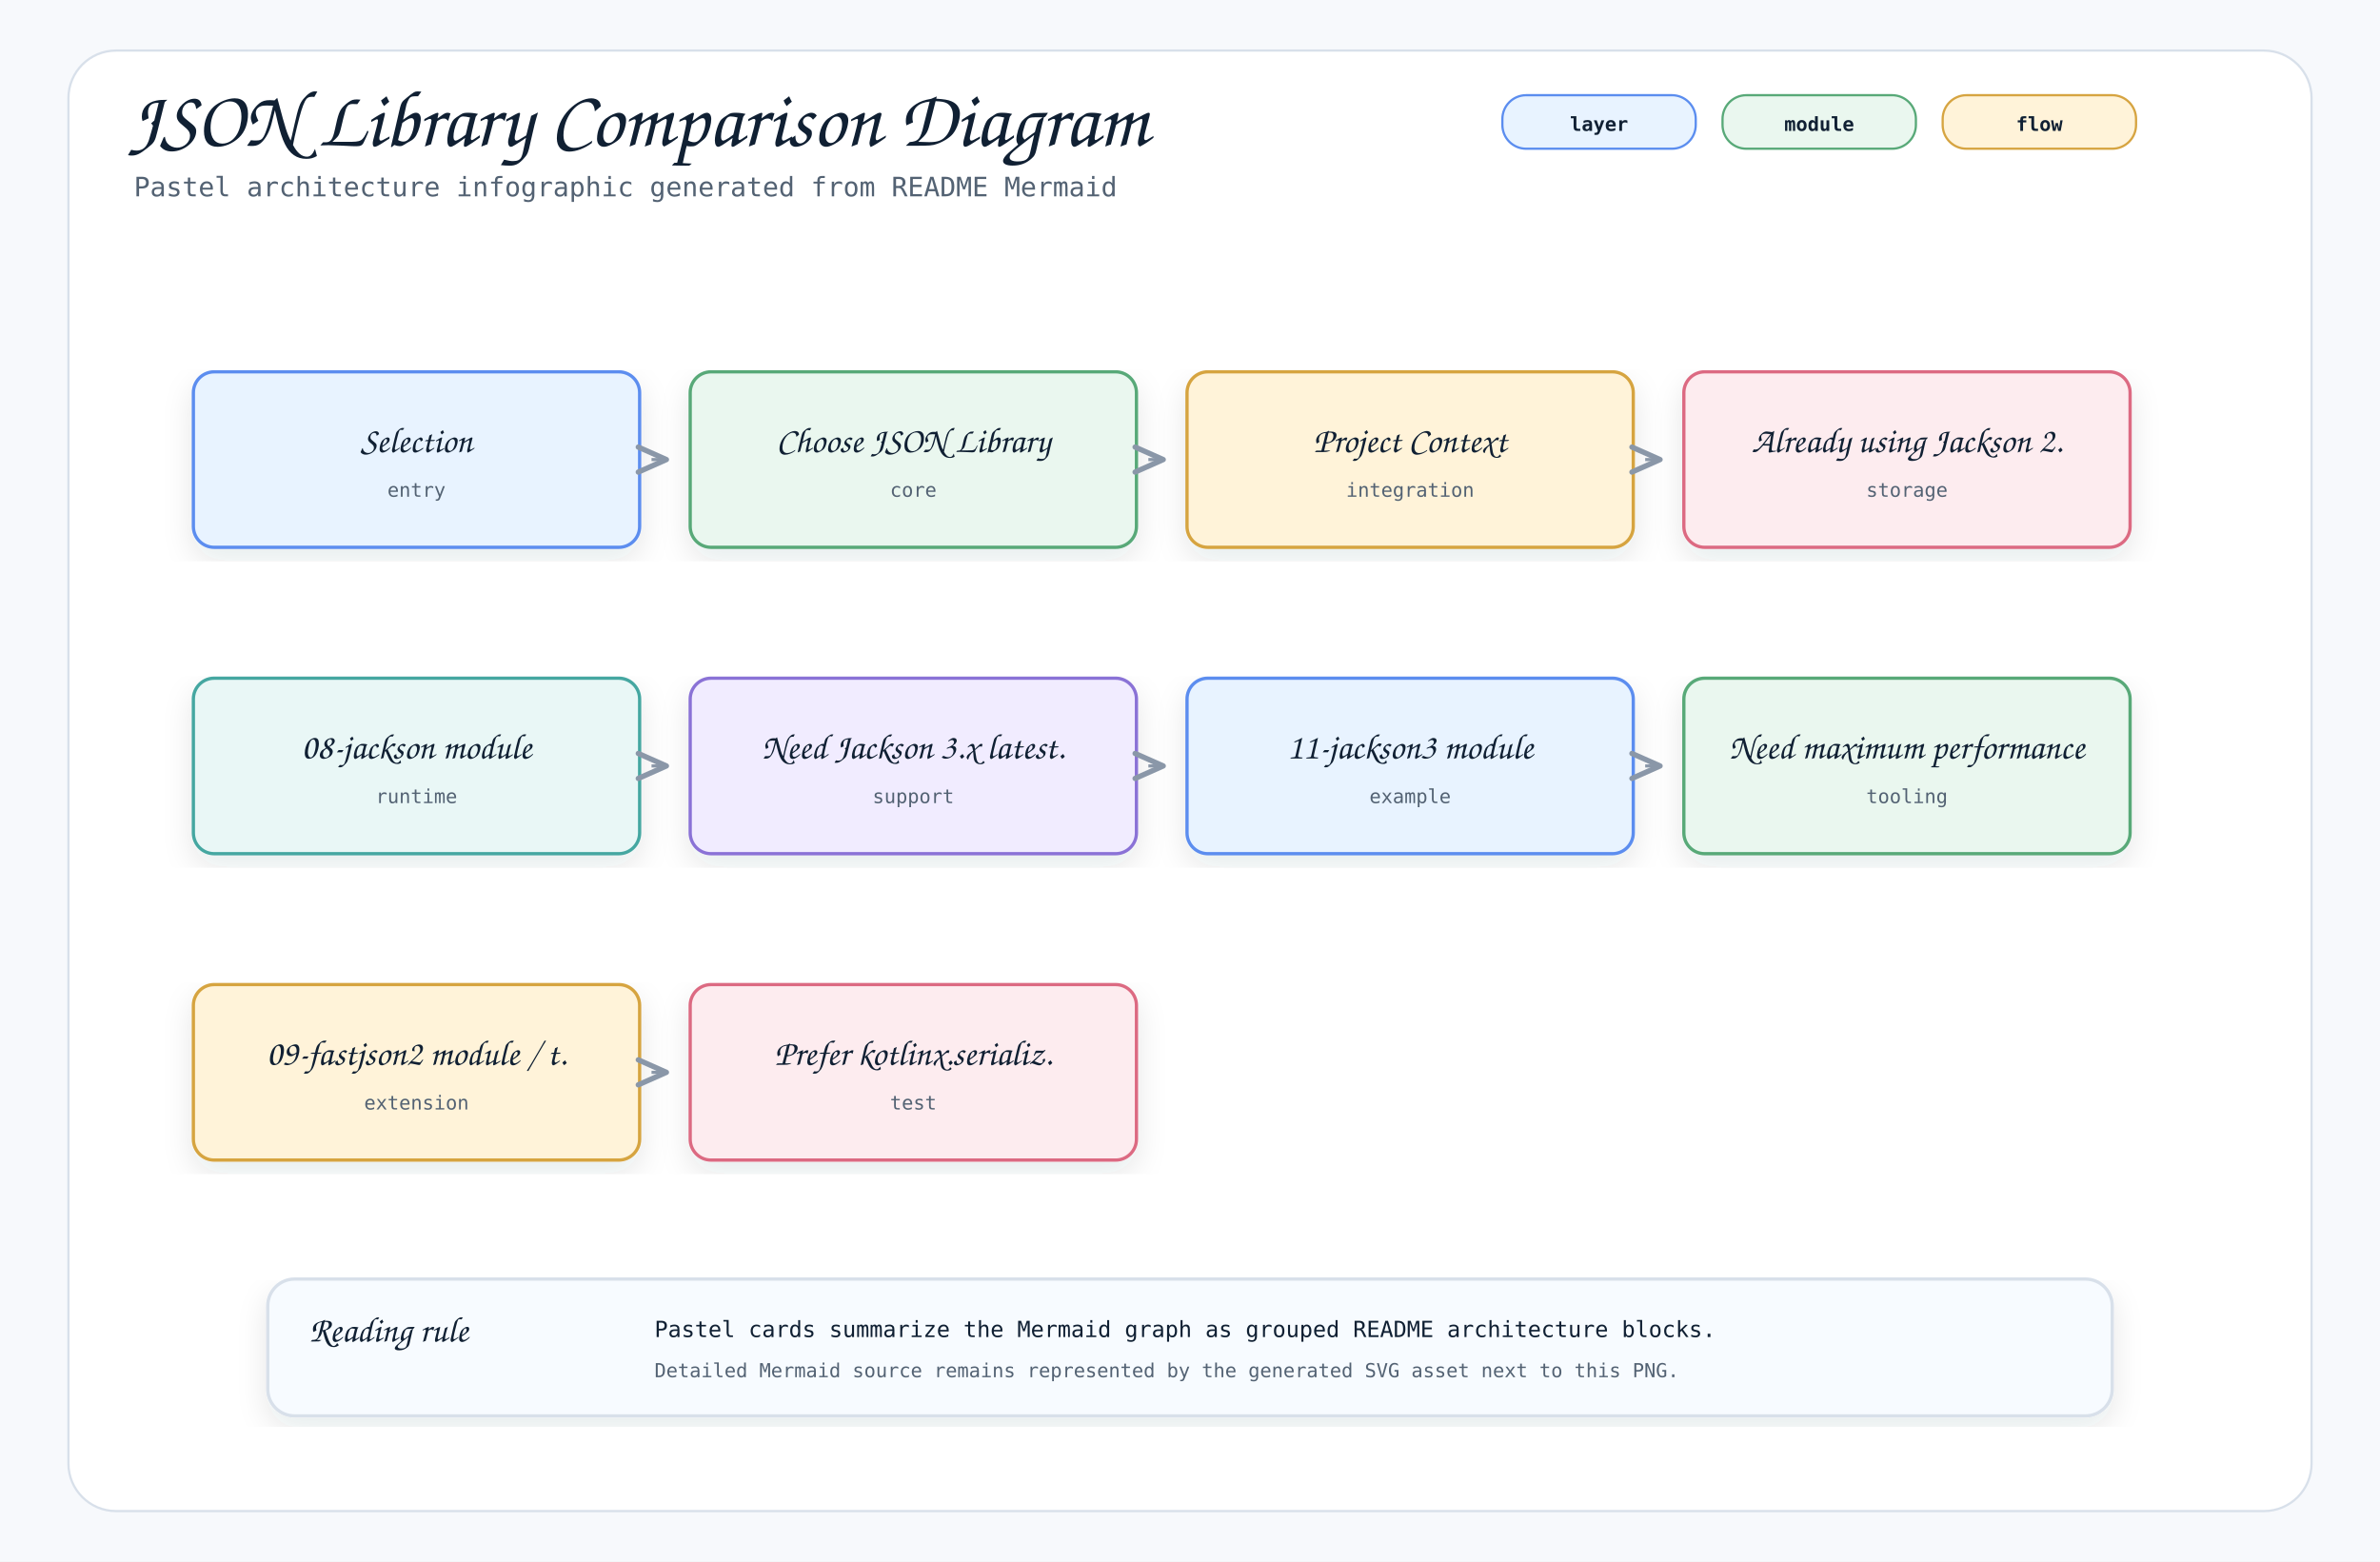
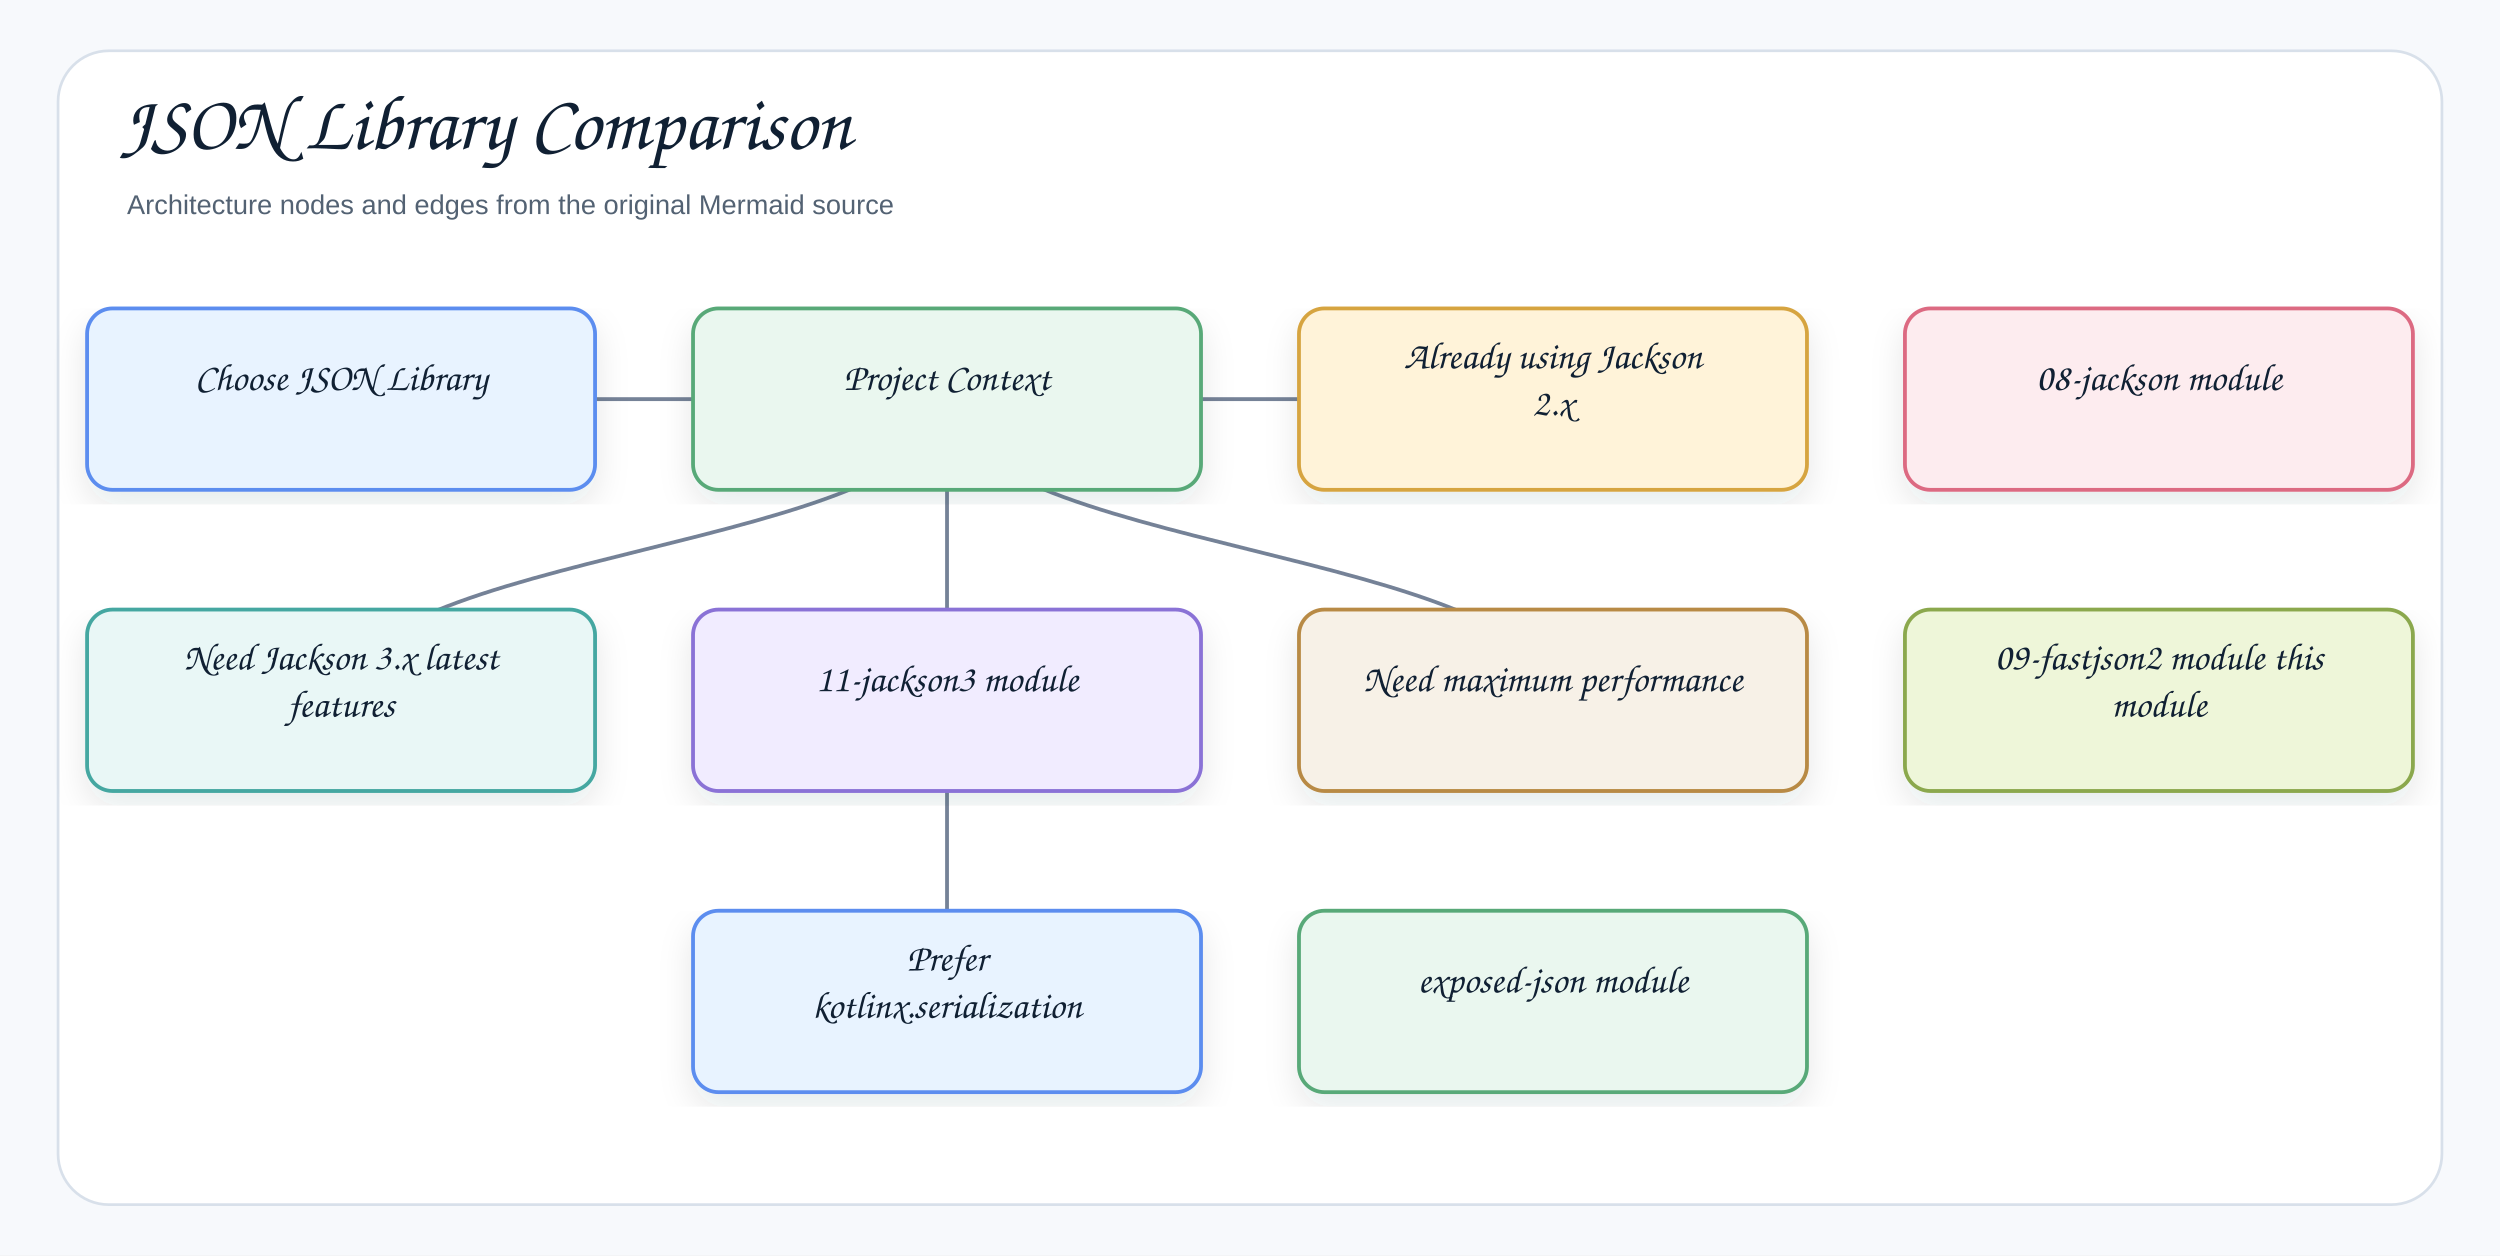
- <svg xmlns="http://www.w3.org/2000/svg" width="1600" height="1050" viewBox="0 0 1600 1050" role="img" aria-label="JSON Library Comparison Diagram">
+ <svg xmlns="http://www.w3.org/2000/svg" width="1378" height="692" viewBox="0 0 1378 692" role="img" aria-label="JSON Library Comparison">
  <defs>
    <filter id="shadow" x="-8%" y="-8%" width="116%" height="116%">
-       <feDropShadow dx="0" dy="8" stdDeviation="10" flood-color="#1f2937" flood-opacity="0.10" />
+       <feDropShadow dx="0" dy="8" stdDeviation="9" flood-color="#1f2937" flood-opacity="0.10" />
    </filter>
    <marker id="openArrow" markerWidth="12" markerHeight="10" refX="10" refY="5" orient="auto" markerUnits="strokeWidth">
-       <path d="M 1 1 L 10 5 L 1 9" fill="none" stroke="#8a97a8" stroke-width="1.7" stroke-linecap="round" stroke-linejoin="round" />
+       <path d="M 1 1 L 10 5 L 1 9" fill="none" stroke="#758297" stroke-width="1.8" stroke-linecap="round" stroke-linejoin="round" />
    </marker>
    <marker id="inherit" markerWidth="14" markerHeight="12" refX="12" refY="6" orient="auto" markerUnits="strokeWidth">
-       <path d="M 0 1 L 12 6 L 0 11 Z" fill="#ffffff" stroke="#8a97a8" stroke-width="1.7" />
+       <path d="M 0 1 L 12 6 L 0 11 Z" fill="#ffffff" stroke="#758297" stroke-width="1.8" />
    </marker>
    <style>
-     .canvas { fill: #f7f9fc; }
-     .frame { fill: #ffffff; stroke: #d8e0ea; stroke-width: 1.5; }
-     .title { font-family: "Architects Daughter", "Comic Mono", cursive; font-size: 54px; font-weight: 400; fill: #102033; }
-     .subtitle { font-family: "Comic Mono", "SFMono-Regular", Menlo, Consolas, monospace; font-size: 18px; fill: #536273; }
-     .label { font-family: "Architects Daughter", "Comic Mono", cursive; font-size: 30px; font-weight: 400; fill: #102033; }
-     .smallLabel { font-family: "Architects Daughter", "Comic Mono", cursive; font-size: 24px; font-weight: 400; fill: #102033; }
-     .mono { font-family: "Comic Mono", "SFMono-Regular", Menlo, Consolas, monospace; font-size: 15px; fill: #102033; }
-     .small { font-family: "Comic Mono", "SFMono-Regular", Menlo, Consolas, monospace; font-size: 13px; fill: #536273; }
-     .strong { font-family: "Comic Mono", "SFMono-Regular", Menlo, Consolas, monospace; font-size: 15px; font-weight: 700; fill: #102033; }
-     .card { stroke-width: 2.2; filter: url(#shadow); }
-     .line { stroke: #8a97a8; stroke-width: 2.1; fill: none; marker-end: url(#openArrow); }
-     .softLine { stroke: #8a97a8; stroke-width: 2.1; fill: none; }
-     .dashed { stroke: #8a97a8; stroke-width: 2.1; stroke-dasharray: 7 6; fill: none; marker-end: url(#openArrow); }
-     .inheritLine { stroke: #8a97a8; stroke-width: 2.2; fill: none; marker-end: url(#inherit); }
-     .implLine { stroke: #8a97a8; stroke-width: 2.2; stroke-dasharray: 8 7; fill: none; marker-end: url(#inherit); }
-     .compartment { stroke-width: 1.6; fill: none; }
-     .chip { stroke-width: 1.5; rx: 16; }
-     .chipText { font-family: "Comic Mono", "SFMono-Regular", Menlo, Consolas, monospace; font-size: 13px; font-weight: 700; fill: #102033; }
+     .canvas{fill:#f7f9fc}.frame{fill:#fff;stroke:#d8e0ea;stroke-width:1.5}
+     .title{font-family:"Architects Daughter","Comic Sans MS","Comic Sans",cursive;font-size:43px;font-weight:400;fill:#102033}
+     .subtitle{font-family:"Comic Sans MS","Comic Sans","Comic Neue",Arial,sans-serif;font-size:15px;font-weight:400;fill:#536273}
+     .label{font-family:"Architects Daughter","Comic Sans MS","Comic Sans",cursive;font-size:25px;font-weight:400;fill:#102033}
+     .smallLabel{font-family:"Architects Daughter","Comic Sans MS","Comic Sans",cursive;font-size:21px;font-weight:400;fill:#102033}
+     .mono{font-family:"Comic Sans MS","Comic Sans","Comic Neue",Arial,sans-serif;font-size:12px;font-weight:400;fill:#102033}
+     .small{font-family:"Comic Sans MS","Comic Sans","Comic Neue",Arial,sans-serif;font-size:12px;font-weight:400;fill:#536273}
+     .strong{font-family:"Comic Sans MS","Comic Sans","Comic Neue",Arial,sans-serif;font-size:13px;font-weight:400;fill:#102033}
+     .card{stroke-width:2.1;filter:url(#shadow)}.compartment{stroke-width:1.5;fill:none}
+     .line{stroke:#758297;stroke-width:2.1;fill:none;marker-end:url(#openArrow)}
+     .plainLine{stroke:#758297;stroke-width:2.1;fill:none}
+     .dashed{stroke:#758297;stroke-width:2.1;stroke-dasharray:7 6;fill:none;marker-end:url(#openArrow)}
+     .inheritLine{stroke:#758297;stroke-width:2.2;fill:none;marker-end:url(#inherit)}
+     .implLine{stroke:#758297;stroke-width:2.2;stroke-dasharray:8 7;fill:none;marker-end:url(#inherit)}
  </style>
  </defs>
-   <rect class="canvas" width="1600" height="1050" />
-   <rect class="frame" x="46" y="34" width="1508" height="982" rx="32" />
-   <text class="title" x="86" y="98">JSON Library Comparison Diagram</text>
-   <text class="subtitle" x="90" y="132">Pastel architecture infographic generated from README Mermaid</text>
-   <rect class="chip" x="1010" y="64" width="130" height="36" fill="#e8f3ff" stroke="#5b8def" />
-   <text class="chipText" x="1075" y="88" text-anchor="middle">layer</text>
-   <rect class="chip" x="1158" y="64" width="130" height="36" fill="#eaf7ef" stroke="#58a978" />
-   <text class="chipText" x="1223" y="88" text-anchor="middle">module</text>
-   <rect class="chip" x="1306" y="64" width="130" height="36" fill="#fff3d9" stroke="#d6a441" />
-   <text class="chipText" x="1371" y="88" text-anchor="middle">flow</text>
-   <g transform="translate(130,250)">
-     <rect class="card" x="0" y="0" width="300" height="118" rx="14" fill="#e8f3ff" stroke="#5b8def" />
-     <text class="smallLabel" x="150" y="54" text-anchor="middle">Selection</text>
-     <text class="small" x="150" y="84" text-anchor="middle">entry</text>
+   <rect class="canvas" width="1378" height="692" />
+   <rect class="frame" x="32" y="28" width="1314" height="636" rx="28" />
+   <text class="title" x="66" y="82">JSON Library Comparison</text>
+   <text class="subtitle" x="70" y="118">Architecture nodes and edges from the original Mermaid source</text>
+   <path class="line" d="M522 220 C522 386 522 386 522 552" />
+   <path class="line" d="M522 220 C522 303 856 303 856 386" />
+   <path class="line" d="M522 220 C522 303 188 303 188 386" />
+   <path class="line" d="M522 220 C522 220 856 220 856 220" />
+   <path class="line" d="M188 220 C188 220 522 220 522 220" />
+   <g transform="translate(48,170)">
+     <rect class="card" x="0" y="0" width="280" height="100" rx="14" fill="#E8F3FF" stroke="#5B8DEF" />
+     <text class="smallLabel" x="140" y="45" text-anchor="middle">Choose JSON Library</text>
  </g>
-   <g transform="translate(464,250)">
-     <rect class="card" x="0" y="0" width="300" height="118" rx="14" fill="#eaf7ef" stroke="#58a978" />
-     <text class="smallLabel" x="150" y="54" text-anchor="middle">Choose JSON Library</text>
-     <text class="small" x="150" y="84" text-anchor="middle">core</text>
+   <g transform="translate(382,170)">
+     <rect class="card" x="0" y="0" width="280" height="100" rx="14" fill="#EAF7EF" stroke="#58A978" />
+     <text class="smallLabel" x="140" y="45" text-anchor="middle">Project Context</text>
  </g>
-   <path class="line" d="M438 309 L448 309" />
-   <g transform="translate(798,250)">
-     <rect class="card" x="0" y="0" width="300" height="118" rx="14" fill="#fff3d9" stroke="#d6a441" />
-     <text class="smallLabel" x="150" y="54" text-anchor="middle">Project Context</text>
-     <text class="small" x="150" y="84" text-anchor="middle">integration</text>
+   <g transform="translate(716,170)">
+     <rect class="card" x="0" y="0" width="280" height="100" rx="14" fill="#FFF3D9" stroke="#D6A441" />
+     <text class="smallLabel" x="140" y="33" text-anchor="middle">Already using Jackson</text>
+     <text class="smallLabel" x="140" y="59" text-anchor="middle">2.x</text>
  </g>
-   <path class="line" d="M772 309 L782 309" />
-   <g transform="translate(1132,250)">
-     <rect class="card" x="0" y="0" width="300" height="118" rx="14" fill="#fdecef" stroke="#dc6b82" />
-     <text class="smallLabel" x="150" y="54" text-anchor="middle">Already using Jackson 2.</text>
-     <text class="small" x="150" y="84" text-anchor="middle">storage</text>
+   <g transform="translate(1050,170)">
+     <rect class="card" x="0" y="0" width="280" height="100" rx="14" fill="#FDECEF" stroke="#DC6B82" />
+     <text class="smallLabel" x="140" y="45" text-anchor="middle">08-jackson module</text>
  </g>
-   <path class="line" d="M1106 309 L1116 309" />
-   <g transform="translate(130,456)">
-     <rect class="card" x="0" y="0" width="300" height="118" rx="14" fill="#e9f7f6" stroke="#45a7a1" />
-     <text class="smallLabel" x="150" y="54" text-anchor="middle">08-jackson module</text>
-     <text class="small" x="150" y="84" text-anchor="middle">runtime</text>
+   <g transform="translate(48,336)">
+     <rect class="card" x="0" y="0" width="280" height="100" rx="14" fill="#E9F7F6" stroke="#45A7A1" />
+     <text class="smallLabel" x="140" y="33" text-anchor="middle">Need Jackson 3.x latest</text>
+     <text class="smallLabel" x="140" y="59" text-anchor="middle">features</text>
  </g>
-   <g transform="translate(464,456)">
-     <rect class="card" x="0" y="0" width="300" height="118" rx="14" fill="#f1ecff" stroke="#8a72d6" />
-     <text class="smallLabel" x="150" y="54" text-anchor="middle">Need Jackson 3.x latest.</text>
-     <text class="small" x="150" y="84" text-anchor="middle">support</text>
+   <g transform="translate(382,336)">
+     <rect class="card" x="0" y="0" width="280" height="100" rx="14" fill="#F1ECFF" stroke="#8A72D6" />
+     <text class="smallLabel" x="140" y="45" text-anchor="middle">11-jackson3 module</text>
  </g>
-   <path class="line" d="M438 515 L448 515" />
-   <g transform="translate(798,456)">
-     <rect class="card" x="0" y="0" width="300" height="118" rx="14" fill="#e8f3ff" stroke="#5b8def" />
-     <text class="smallLabel" x="150" y="54" text-anchor="middle">11-jackson3 module</text>
-     <text class="small" x="150" y="84" text-anchor="middle">example</text>
+   <g transform="translate(716,336)">
+     <rect class="card" x="0" y="0" width="280" height="100" rx="14" fill="#F7F1E7" stroke="#B88A44" />
+     <text class="smallLabel" x="140" y="45" text-anchor="middle">Need maximum performance</text>
  </g>
-   <path class="line" d="M772 515 L782 515" />
-   <g transform="translate(1132,456)">
-     <rect class="card" x="0" y="0" width="300" height="118" rx="14" fill="#eaf7ef" stroke="#58a978" />
-     <text class="smallLabel" x="150" y="54" text-anchor="middle">Need maximum performance</text>
-     <text class="small" x="150" y="84" text-anchor="middle">tooling</text>
+   <g transform="translate(1050,336)">
+     <rect class="card" x="0" y="0" width="280" height="100" rx="14" fill="#EEF6D9" stroke="#8BA84D" />
+     <text class="smallLabel" x="140" y="33" text-anchor="middle">09-fastjson2 module this</text>
+     <text class="smallLabel" x="140" y="59" text-anchor="middle">module</text>
  </g>
-   <path class="line" d="M1106 515 L1116 515" />
-   <g transform="translate(130,662)">
-     <rect class="card" x="0" y="0" width="300" height="118" rx="14" fill="#fff3d9" stroke="#d6a441" />
-     <text class="smallLabel" x="150" y="54" text-anchor="middle">09-fastjson2 module / t.</text>
-     <text class="small" x="150" y="84" text-anchor="middle">extension</text>
+   <g transform="translate(382,502)">
+     <rect class="card" x="0" y="0" width="280" height="100" rx="14" fill="#E8F3FF" stroke="#5B8DEF" />
+     <text class="smallLabel" x="140" y="33" text-anchor="middle">Prefer</text>
+     <text class="smallLabel" x="140" y="59" text-anchor="middle">kotlinx.serialization</text>
  </g>
-   <g transform="translate(464,662)">
-     <rect class="card" x="0" y="0" width="300" height="118" rx="14" fill="#fdecef" stroke="#dc6b82" />
-     <text class="smallLabel" x="150" y="54" text-anchor="middle">Prefer kotlinx.serializ.</text>
-     <text class="small" x="150" y="84" text-anchor="middle">test</text>
-   </g>
-   <path class="line" d="M438 721 L448 721" />
-   <g transform="translate(180,860)">
-     <rect class="card" x="0" y="0" width="1240" height="92" rx="18" fill="#f7fbff" stroke="#d8e0ea" />
-     <text class="smallLabel" x="28" y="42">Reading rule</text>
-     <text class="mono" x="260" y="39">Pastel cards summarize the Mermaid graph as grouped README architecture blocks.</text>
-     <text class="small" x="260" y="66">Detailed Mermaid source remains represented by the generated SVG asset next to this PNG.</text>
+   <g transform="translate(716,502)">
+     <rect class="card" x="0" y="0" width="280" height="100" rx="14" fill="#EAF7EF" stroke="#58A978" />
+     <text class="smallLabel" x="140" y="45" text-anchor="middle">exposed-json module</text>
  </g>
</svg>
